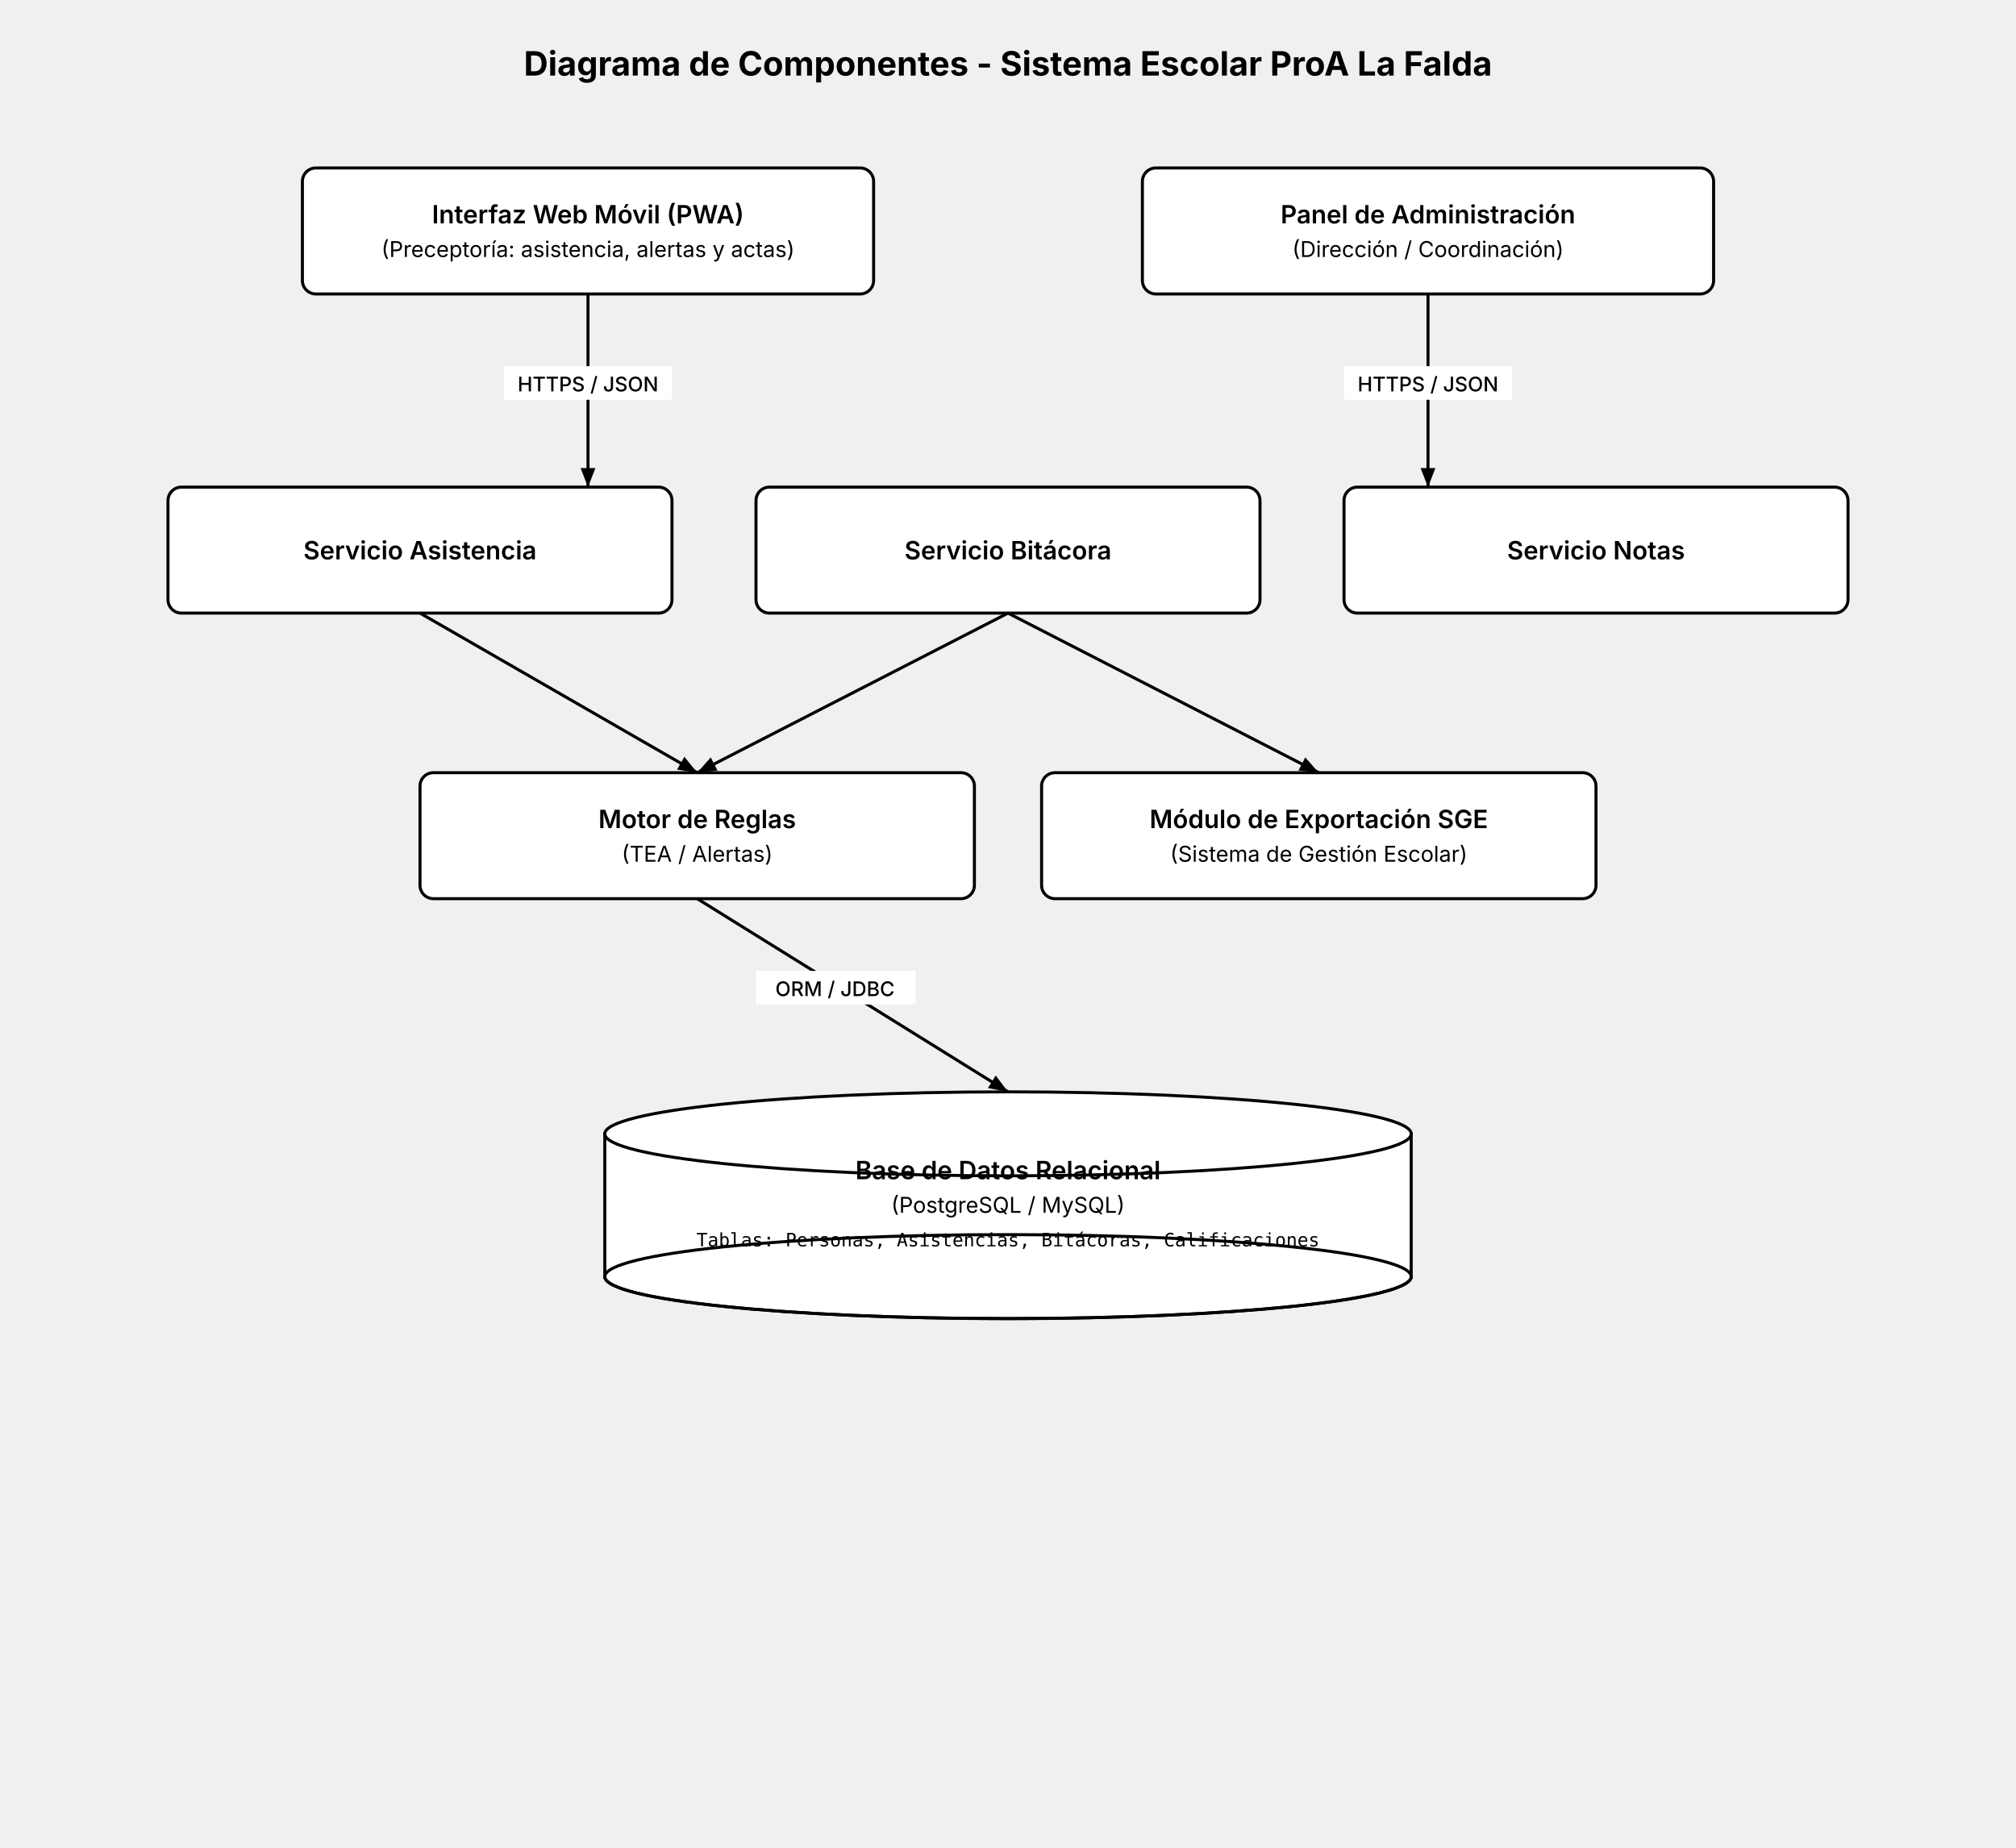
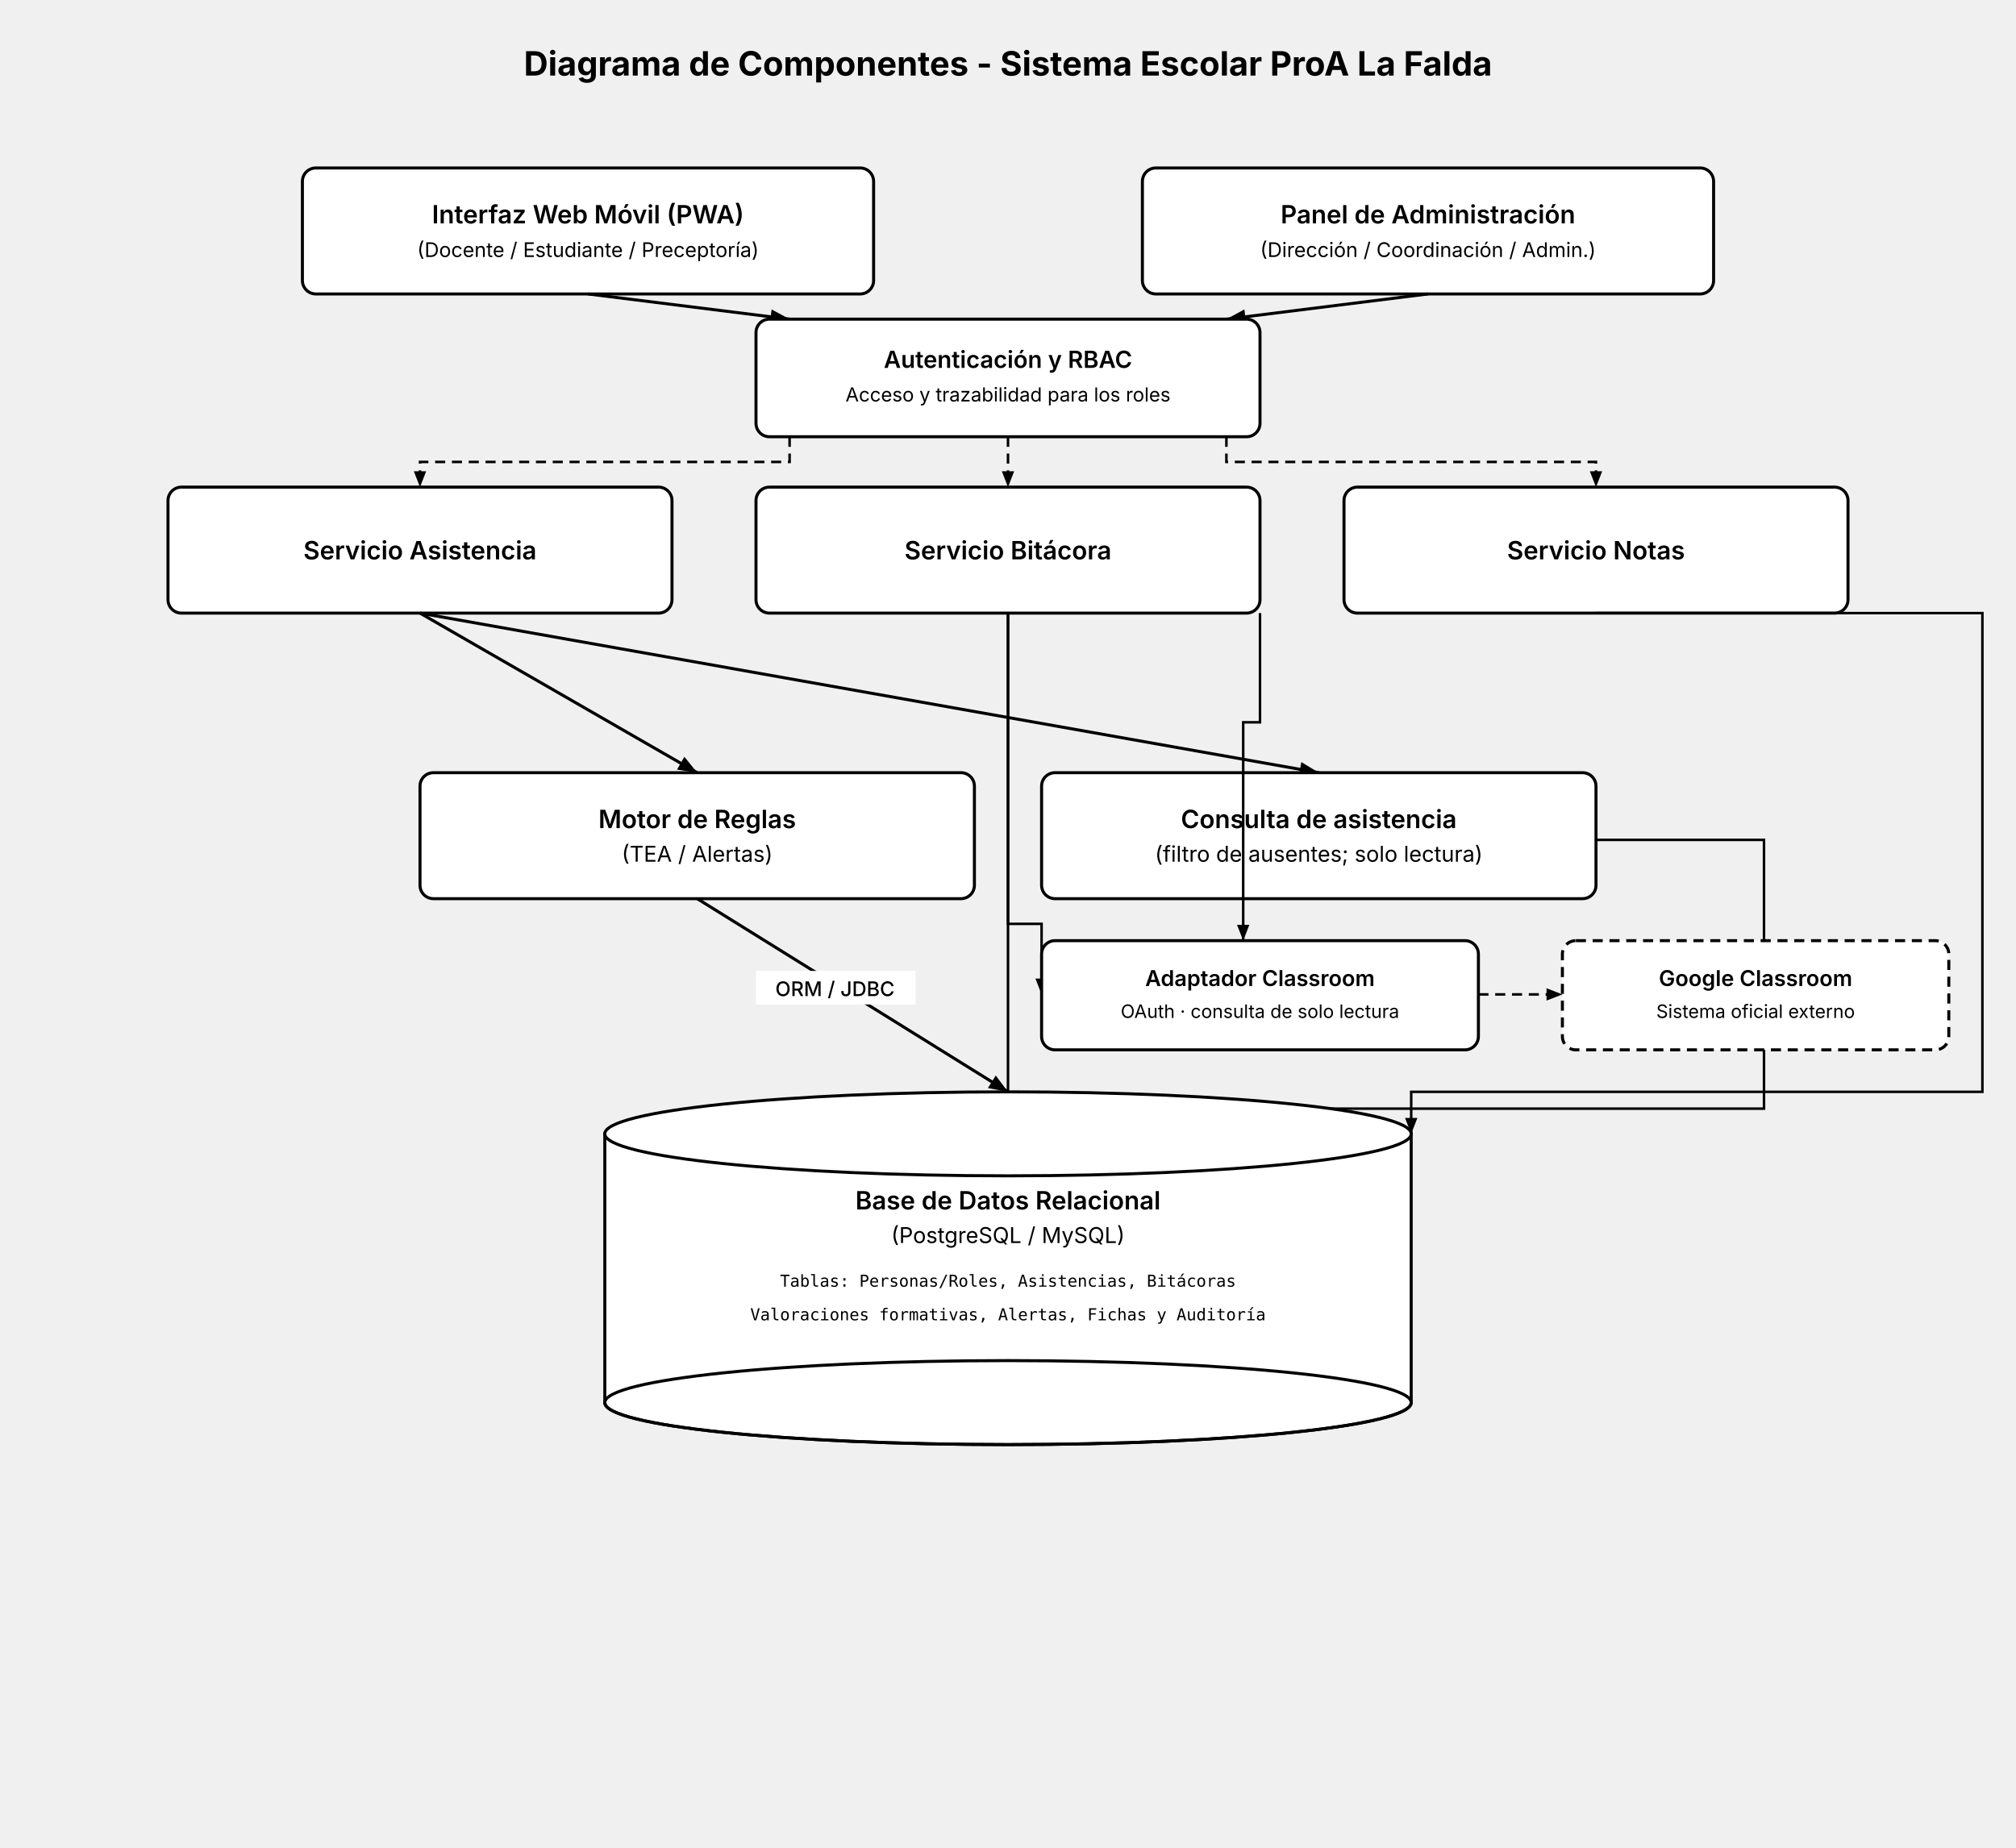
<svg xmlns="http://www.w3.org/2000/svg" width="1200" height="1100" id="componentsDiagramSvg" viewBox="0 0 1200 1100">
  <defs>
    <marker id="compArrow" viewBox="0 0 10 10" refX="9" refY="5" markerWidth="7" markerHeight="7" orient="auto">
      <path d="M 0 1.5 L 9 5 L 0 8.5 z" fill="#000000" />
    </marker>
  </defs>
  <text x="600" y="45" font-family="'Inter', sans-serif" font-weight="700" font-size="20" fill="#000000" text-anchor="middle">Diagrama de Componentes - Sistema Escolar ProA La Falda</text>
  <g transform="translate(180, 100)">
    <rect x="0" y="0" width="340" height="75" fill="#ffffff" stroke="#000000" stroke-width="1.8" rx="8" />
    <text x="170" y="33" font-family="'Inter', sans-serif" font-weight="600" font-size="15" fill="#000000" text-anchor="middle">Interfaz Web Móvil (PWA)</text>
-     <text x="170" y="53" font-family="'Inter', sans-serif" font-size="13" fill="#000000" text-anchor="middle">(Preceptoría: asistencia, alertas y actas)</text>
+     <text x="170" y="53" font-family="'Inter', sans-serif" font-size="12" fill="#000000" text-anchor="middle">(Docente / Estudiante / Preceptoría)</text>
  </g>
  <g transform="translate(680, 100)">
    <rect x="0" y="0" width="340" height="75" fill="#ffffff" stroke="#000000" stroke-width="1.8" rx="8" />
    <text x="170" y="33" font-family="'Inter', sans-serif" font-weight="600" font-size="15" fill="#000000" text-anchor="middle">Panel de Administración</text>
-     <text x="170" y="53" font-family="'Inter', sans-serif" font-size="13" fill="#000000" text-anchor="middle">(Dirección / Coordinación)</text>
+     <text x="170" y="53" font-family="'Inter', sans-serif" font-size="12" fill="#000000" text-anchor="middle">(Dirección / Coordinación / Admin.)</text>
  </g>
-   <line x1="350" y1="175" x2="350" y2="290" stroke="#000000" stroke-width="1.8" marker-end="url(#compArrow)" />
-   <rect x="300" y="218" width="100" height="20" fill="#ffffff" />
-   <text x="350" y="233" font-family="'Inter', sans-serif" font-size="12" font-weight="500" fill="#000000" text-anchor="middle">HTTPS / JSON</text>
-   <line x1="850" y1="175" x2="850" y2="290" stroke="#000000" stroke-width="1.8" marker-end="url(#compArrow)" />
-   <rect x="800" y="218" width="100" height="20" fill="#ffffff" />
-   <text x="850" y="233" font-family="'Inter', sans-serif" font-size="12" font-weight="500" fill="#000000" text-anchor="middle">HTTPS / JSON</text>
+   <line x1="350" y1="175" x2="470" y2="190" stroke="#000000" stroke-width="1.8" marker-end="url(#compArrow)" />
+   <line x1="850" y1="175" x2="730" y2="190" stroke="#000000" stroke-width="1.8" marker-end="url(#compArrow)" />
  <g transform="translate(100, 290)">
    <rect x="0" y="0" width="300" height="75" fill="#ffffff" stroke="#000000" stroke-width="1.8" rx="8" />
    <text x="150" y="43" font-family="'Inter', sans-serif" font-weight="600" font-size="15" fill="#000000" text-anchor="middle">Servicio Asistencia</text>
  </g>
  <g transform="translate(450, 290)">
    <rect x="0" y="0" width="300" height="75" fill="#ffffff" stroke="#000000" stroke-width="1.8" rx="8" />
    <text x="150" y="43" font-family="'Inter', sans-serif" font-weight="600" font-size="15" fill="#000000" text-anchor="middle">Servicio Bitácora</text>
  </g>
  <g transform="translate(800, 290)">
    <rect x="0" y="0" width="300" height="75" fill="#ffffff" stroke="#000000" stroke-width="1.8" rx="8" />
    <text x="150" y="43" font-family="'Inter', sans-serif" font-weight="600" font-size="15" fill="#000000" text-anchor="middle">Servicio Notas</text>
  </g>
  <line x1="250" y1="365" x2="415" y2="460" stroke="#000000" stroke-width="1.8" marker-end="url(#compArrow)" />
-   <line x1="600" y1="365" x2="415" y2="460" stroke="#000000" stroke-width="1.8" marker-end="url(#compArrow)" />
-   <line x1="600" y1="365" x2="785" y2="460" stroke="#000000" stroke-width="1.8" marker-end="url(#compArrow)" />
+   <line x1="250" y1="365" x2="785" y2="460" stroke="#000000" stroke-width="1.8" marker-end="url(#compArrow)" />
+   <path d="M 950 500 H 1050 V 660 H 700 V 665" fill="none" stroke="#000000" stroke-width="1.5" marker-end="url(#compArrow)" />
+   <path d="M 600 365 V 550 H 620 V 592" fill="none" stroke="#000000" stroke-width="1.5" marker-end="url(#compArrow)" />
+   <path d="M 600 365 V 665" fill="none" stroke="#000000" stroke-width="1.5" marker-end="url(#compArrow)" />
+   <path d="M 950 365 H 1180 V 650 H 840 V 675" fill="none" stroke="#000000" stroke-width="1.5" marker-end="url(#compArrow)" />
  <g transform="translate(250, 460)">
    <rect x="0" y="0" width="330" height="75" fill="#ffffff" stroke="#000000" stroke-width="1.8" rx="8" />
    <text x="165" y="33" font-family="'Inter', sans-serif" font-weight="600" font-size="15" fill="#000000" text-anchor="middle">Motor de Reglas</text>
    <text x="165" y="53" font-family="'Inter', sans-serif" font-size="13" fill="#000000" text-anchor="middle">(TEA / Alertas)</text>
  </g>
  <g transform="translate(620, 460)">
    <rect x="0" y="0" width="330" height="75" fill="#ffffff" stroke="#000000" stroke-width="1.8" rx="8" />
-     <text x="165" y="33" font-family="'Inter', sans-serif" font-weight="600" font-size="15" fill="#000000" text-anchor="middle">Módulo de Exportación SGE</text>
-     <text x="165" y="53" font-family="'Inter', sans-serif" font-size="13" fill="#000000" text-anchor="middle">(Sistema de Gestión Escolar)</text>
+     <text x="165" y="33" font-family="'Inter', sans-serif" font-weight="600" font-size="15" fill="#000000" text-anchor="middle">Consulta de asistencia</text>
+     <text x="165" y="53" font-family="'Inter', sans-serif" font-size="13" fill="#000000" text-anchor="middle">(filtro de ausentes; solo lectura)</text>
  </g>
+   <g transform="translate(620, 560)">
+     <rect x="0" y="0" width="260" height="65" fill="#ffffff" stroke="#000000" stroke-width="1.8" rx="8" />
+     <text x="130" y="27" font-family="'Inter', sans-serif" font-weight="600" font-size="13" fill="#000000" text-anchor="middle">Adaptador Classroom</text>
+     <text x="130" y="46" font-family="'Inter', sans-serif" font-size="11" fill="#000000" text-anchor="middle">OAuth · consulta de solo lectura</text>
+   </g>
+   <g transform="translate(930, 560)">
+     <rect x="0" y="0" width="230" height="65" fill="#ffffff" stroke="#000000" stroke-width="1.8" rx="8" stroke-dasharray="6 4" />
+     <text x="115" y="27" font-family="'Inter', sans-serif" font-weight="600" font-size="13" fill="#000000" text-anchor="middle">Google Classroom</text>
+     <text x="115" y="46" font-family="'Inter', sans-serif" font-size="11" fill="#000000" text-anchor="middle">Sistema oficial externo</text>
+   </g>
+   <line x1="880" y1="592" x2="930" y2="592" stroke="#000000" stroke-width="1.5" stroke-dasharray="6 4" marker-end="url(#compArrow)" />
+   <path d="M 750 365 V 430 H 740 V 560" fill="none" stroke="#000000" stroke-width="1.5" marker-end="url(#compArrow)" />
+   <g transform="translate(450, 190)">
+     <rect x="0" y="0" width="300" height="70" fill="#ffffff" stroke="#000000" stroke-width="1.8" rx="8" />
+     <text x="150" y="29" font-family="'Inter', sans-serif" font-weight="600" font-size="14" fill="#000000" text-anchor="middle">Autenticación y RBAC</text>
+     <text x="150" y="49" font-family="'Inter', sans-serif" font-size="11.5" fill="#000000" text-anchor="middle">Acceso y trazabilidad para los roles</text>
+   </g>
+   <path d="M 470 260 V 275 H 250 V 290" fill="none" stroke="#000000" stroke-width="1.5" stroke-dasharray="6 4" marker-end="url(#compArrow)" />
+   <path d="M 600 260 V 290" fill="none" stroke="#000000" stroke-width="1.5" stroke-dasharray="6 4" marker-end="url(#compArrow)" />
+   <path d="M 730 260 V 275 H 950 V 290" fill="none" stroke="#000000" stroke-width="1.5" stroke-dasharray="6 4" marker-end="url(#compArrow)" />
  <line x1="415" y1="535" x2="600" y2="650" stroke="#000000" stroke-width="1.8" marker-end="url(#compArrow)" />
  <rect x="450" y="578" width="95" height="20" fill="#ffffff" />
  <text x="497" y="593" font-family="'Inter', sans-serif" font-size="12" font-weight="500" fill="#000000" text-anchor="middle">ORM / JDBC</text>
  <g transform="translate(360, 650)">
-     <path d="M 0 25 L 0 110 A 240 25 0 0 0 480 110 L 480 25 Z" fill="#ffffff" stroke="#000000" stroke-width="1.8" />
+     <path d="M 0 25 L 0 185 A 240 25 0 0 0 480 185 L 480 25 Z" fill="#ffffff" stroke="#000000" stroke-width="1.8" />
    <ellipse cx="240" cy="25" rx="240" ry="25" fill="#ffffff" stroke="#000000" stroke-width="1.8" />
-     <ellipse cx="240" cy="110" rx="240" ry="25" fill="none" stroke="#000000" stroke-width="1.8" />
-     <text x="240" y="52" font-family="'Inter', sans-serif" font-weight="600" font-size="15" fill="#000000" text-anchor="middle">Base de Datos Relacional</text>
-     <text x="240" y="72" font-family="'Inter', sans-serif" font-size="13" fill="#000000" text-anchor="middle">(PostgreSQL / MySQL)</text>
-     <text x="240" y="92" font-family="'Fira Code', monospace" font-size="11" fill="#000000" text-anchor="middle">Tablas: Personas, Asistencias, Bitácoras, Calificaciones</text>
+     <ellipse cx="240" cy="185" rx="240" ry="25" fill="none" stroke="#000000" stroke-width="1.8" />
+     <text x="240" y="70" font-family="'Inter', sans-serif" font-weight="600" font-size="15" fill="#000000" text-anchor="middle">Base de Datos Relacional</text>
+     <text x="240" y="90" font-family="'Inter', sans-serif" font-size="13" fill="#000000" text-anchor="middle">(PostgreSQL / MySQL)</text>
+     <text x="240" y="116" font-family="'Fira Code', monospace" font-size="9.8" fill="#000000" text-anchor="middle">Tablas: Personas/Roles, Asistencias, Bitácoras</text>
+     <text x="240" y="136" font-family="'Fira Code', monospace" font-size="9.8" fill="#000000" text-anchor="middle">Valoraciones formativas, Alertas, Fichas y Auditoría</text>
  </g>
</svg>
